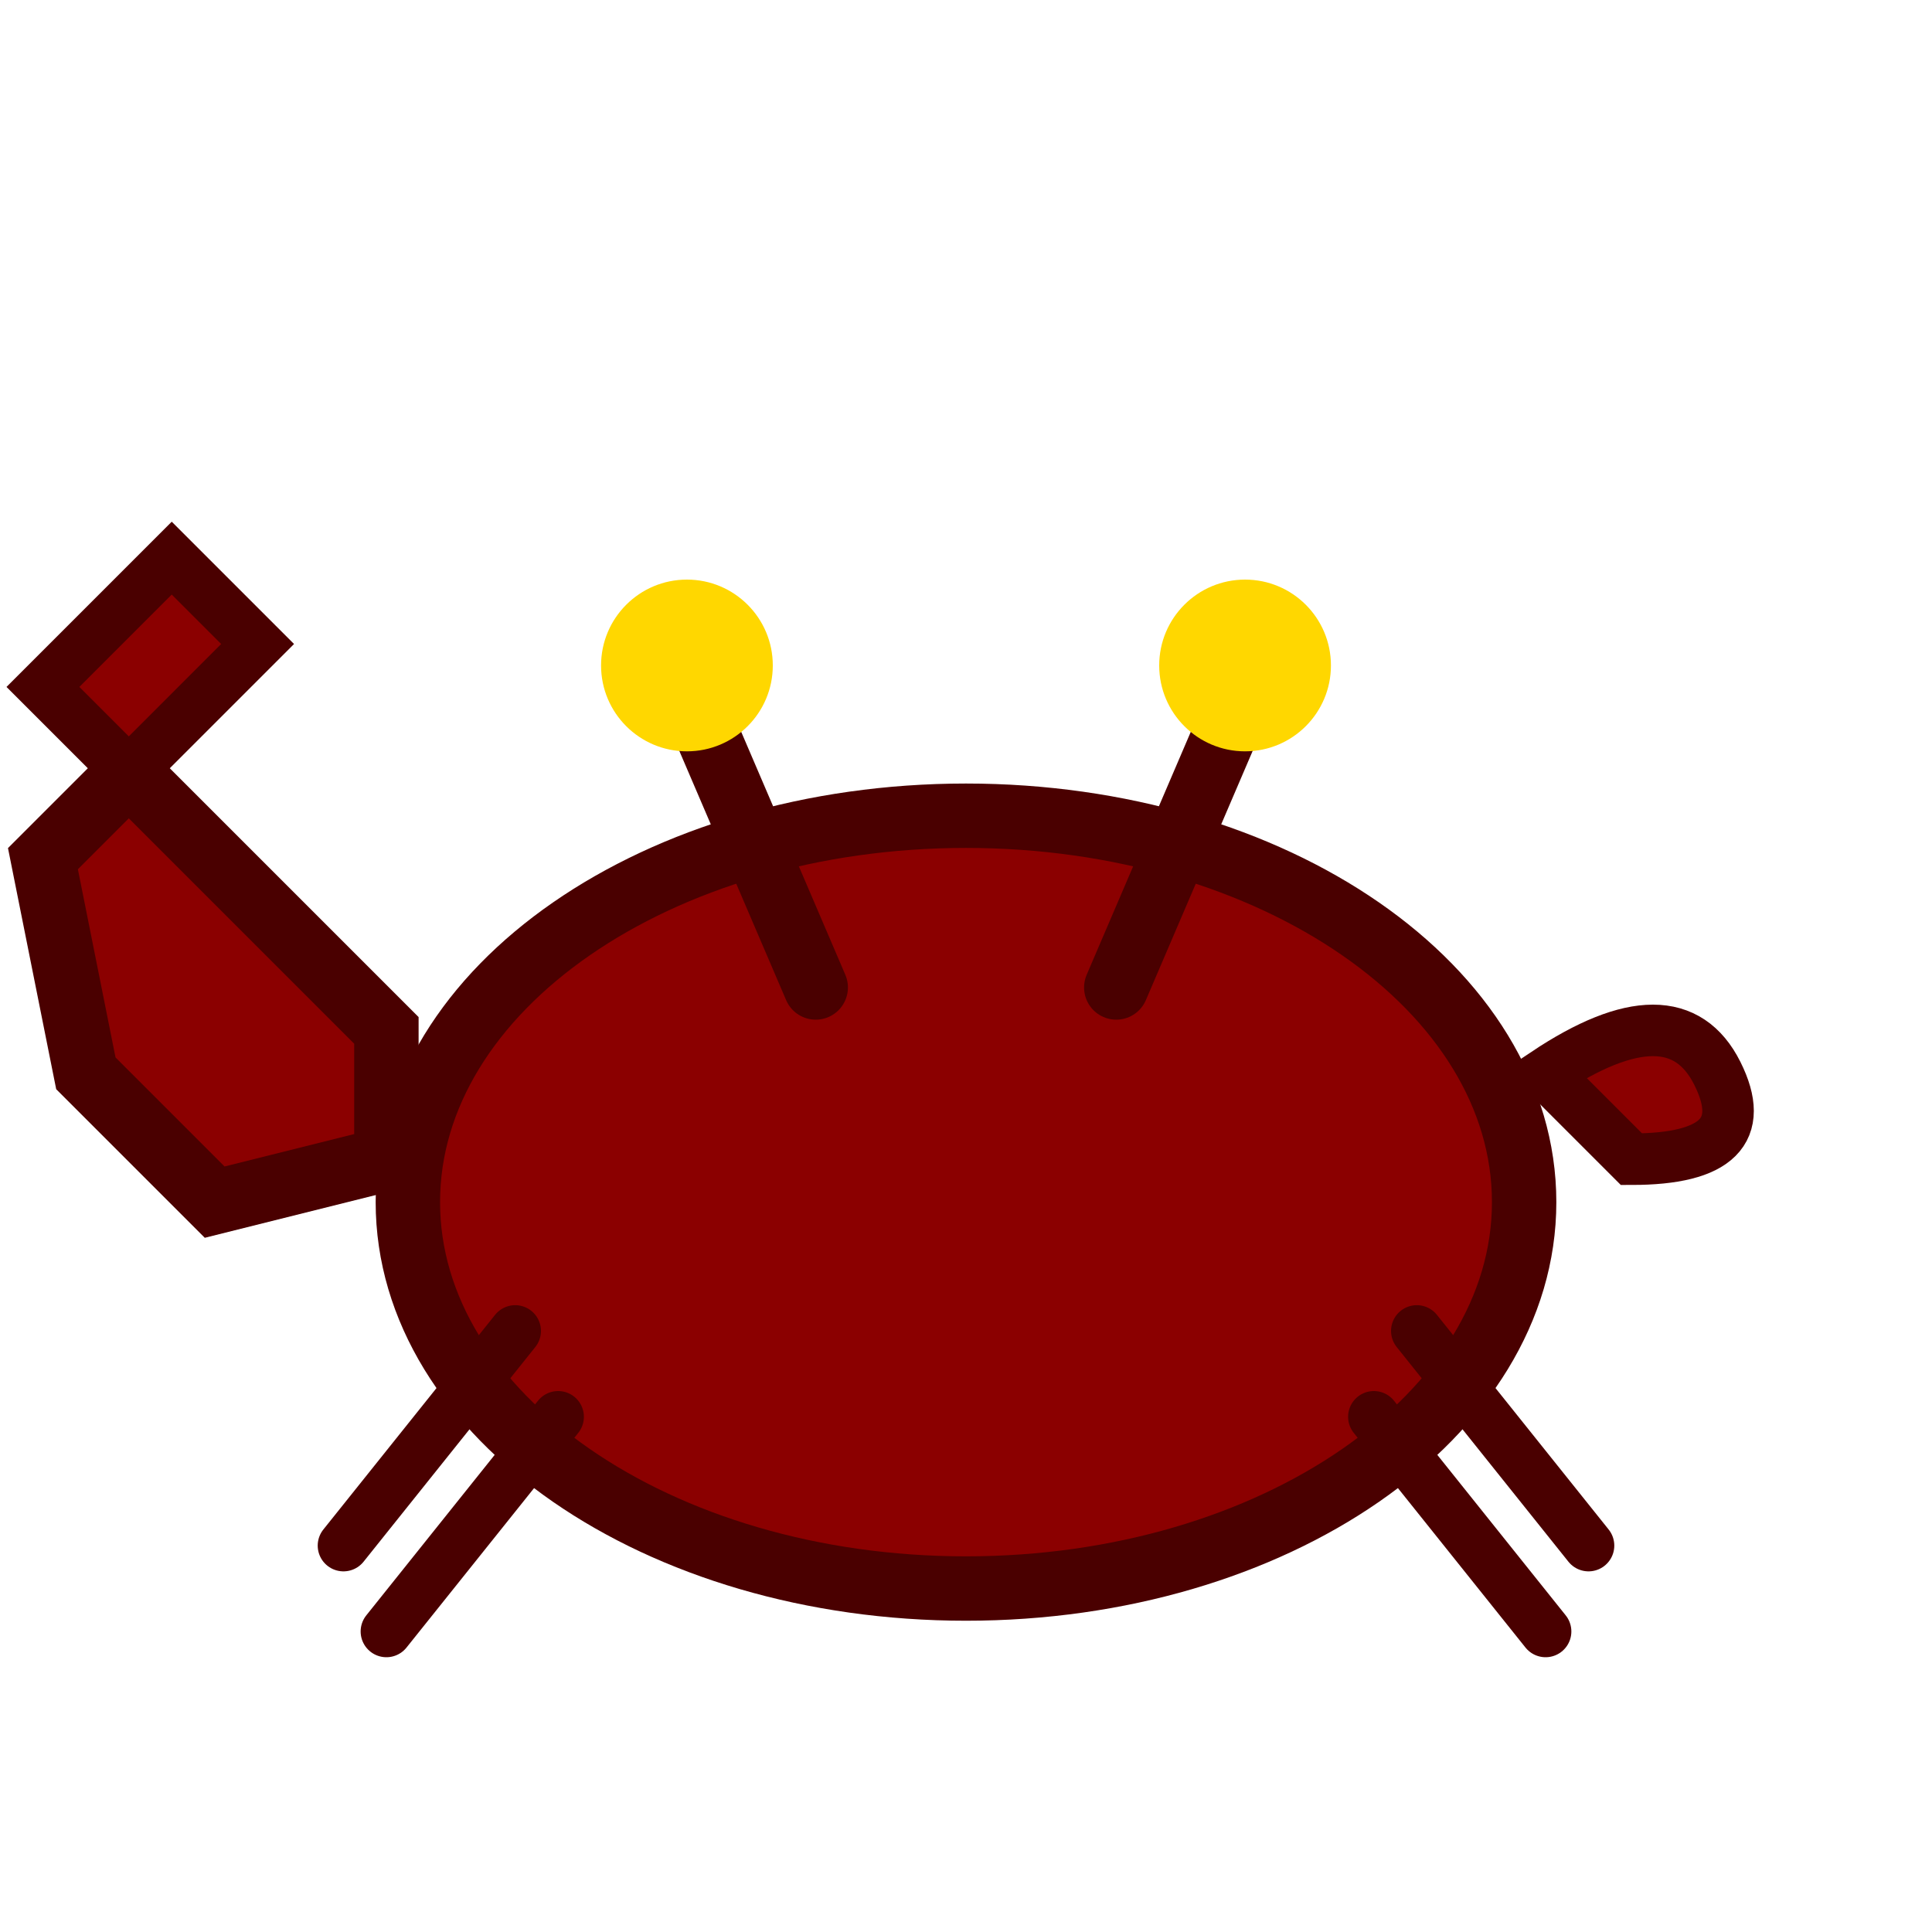
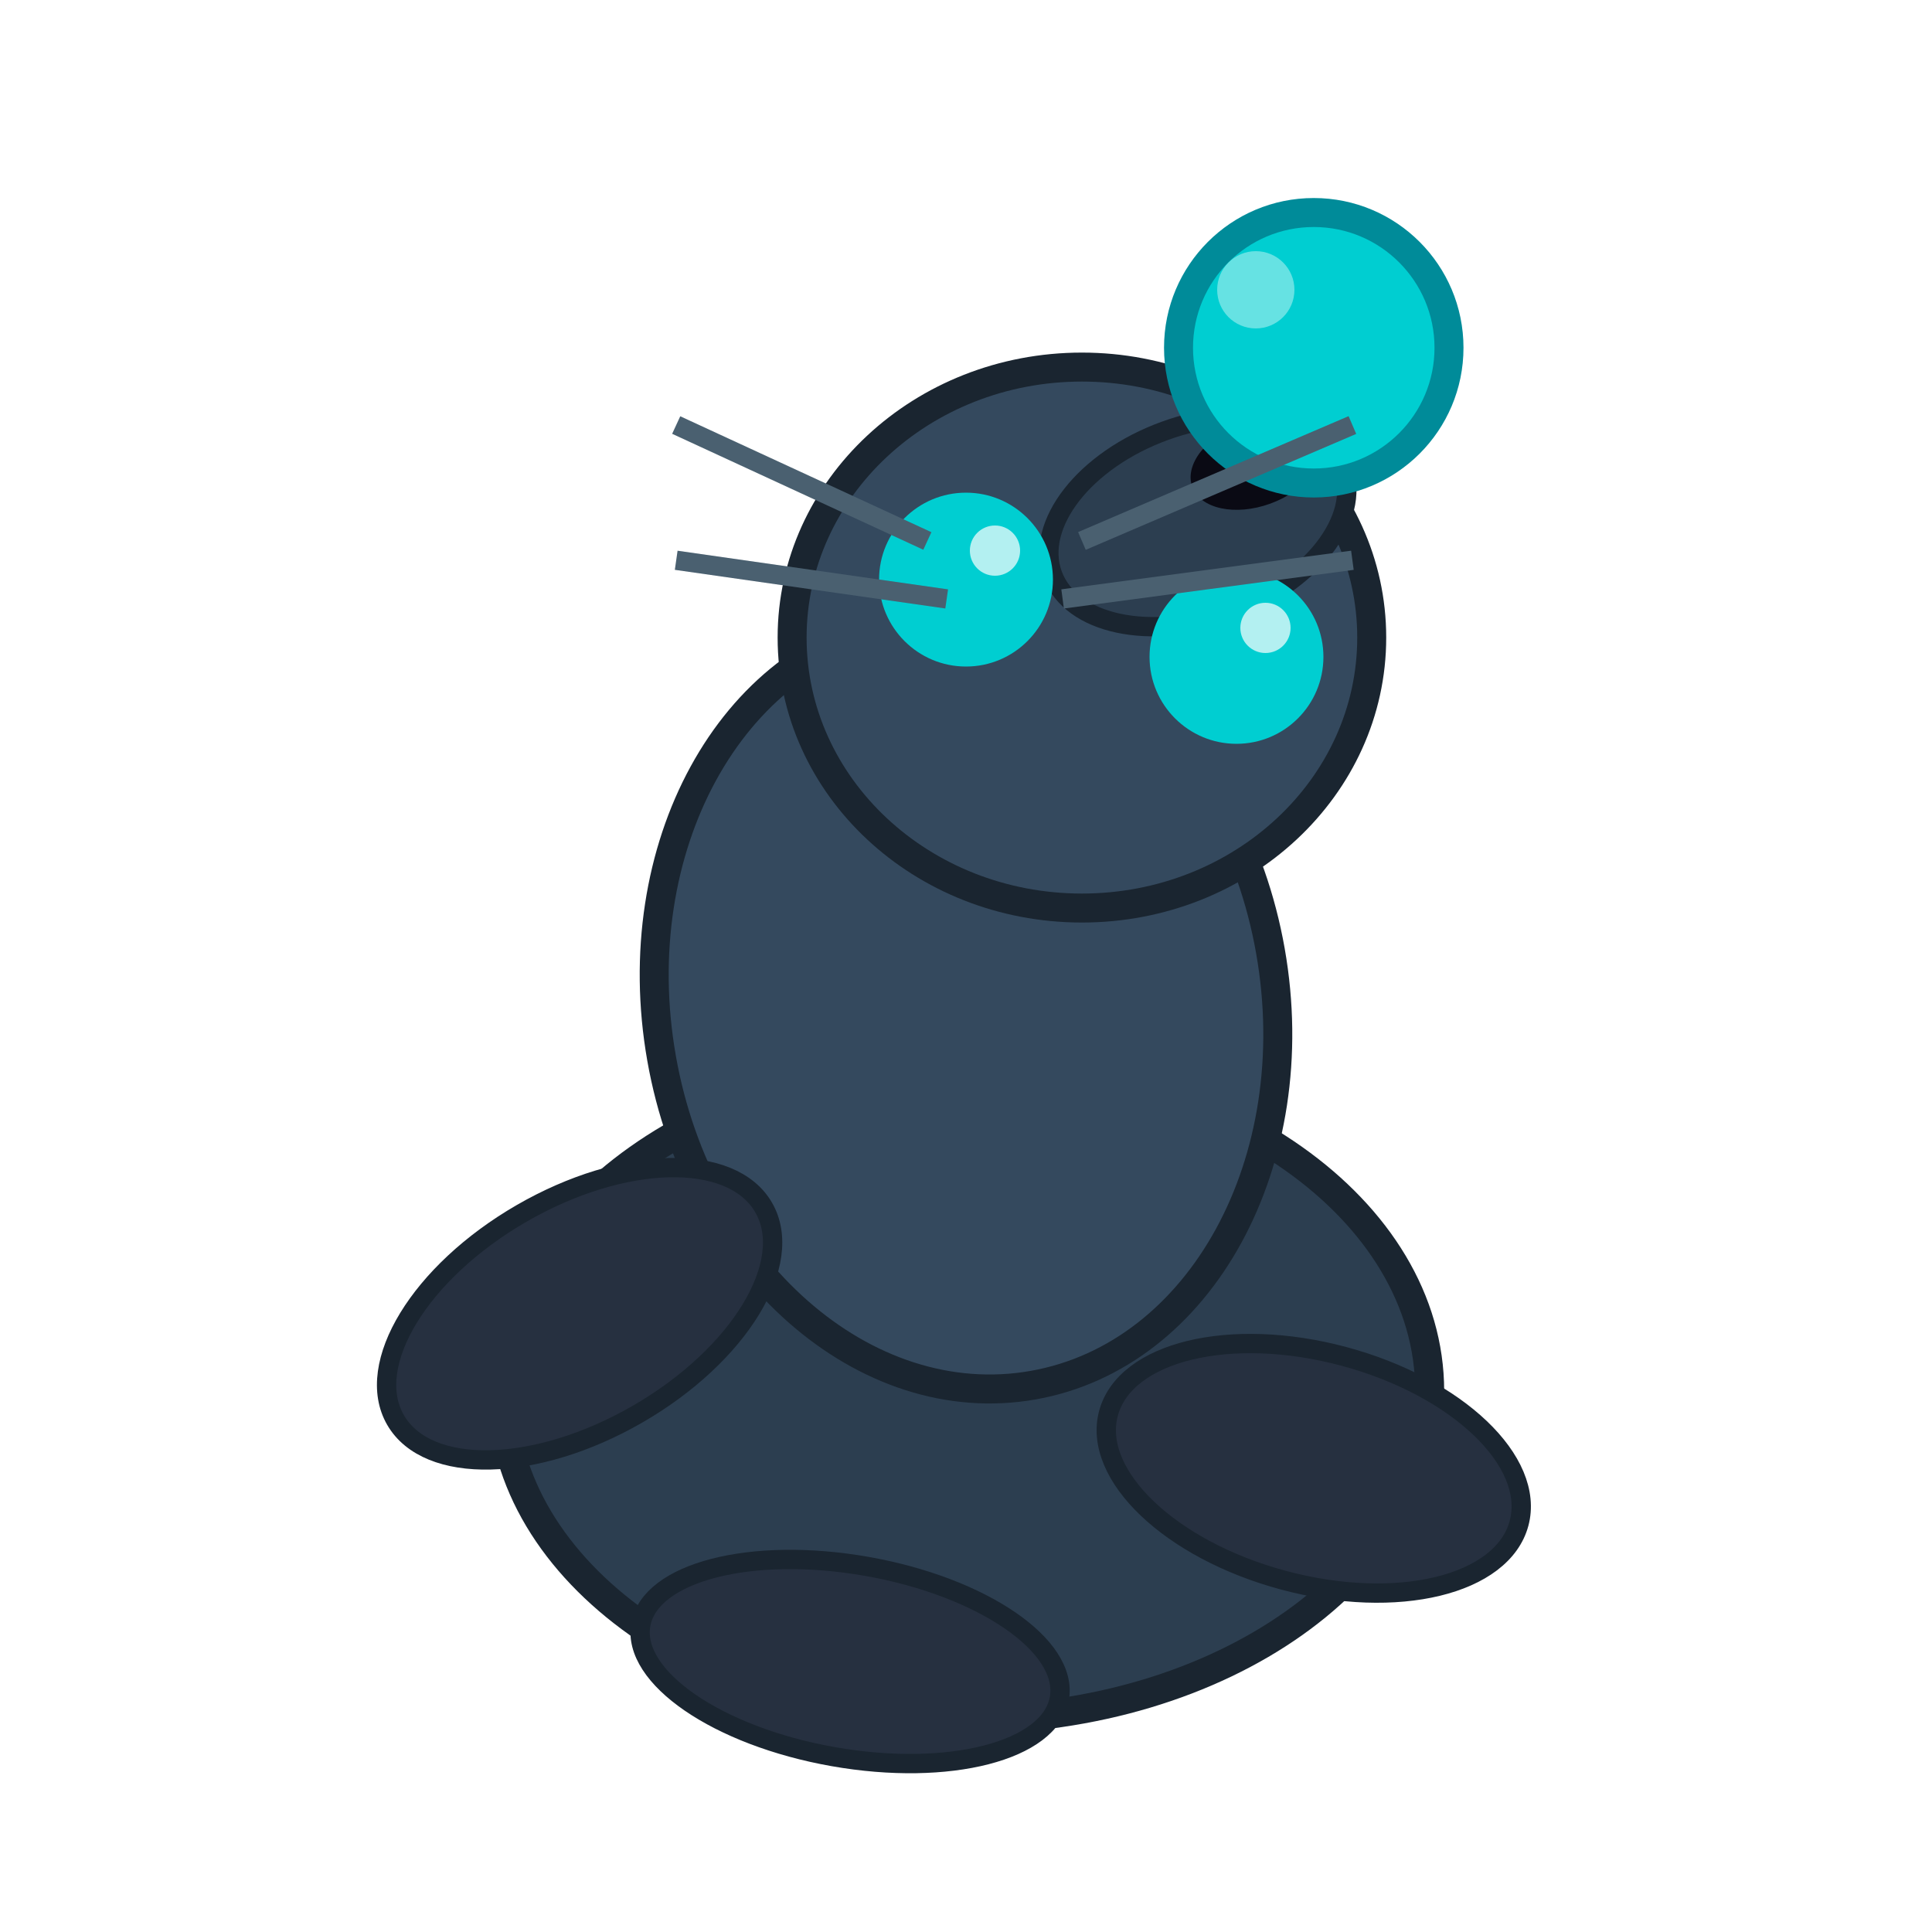
- <svg xmlns="http://www.w3.org/2000/svg" viewBox="0 0 45 45">
-   <ellipse cx="22.5" cy="28" rx="13" ry="9" fill="#8B0000" stroke="#4A0000" stroke-width="1.5" />
-   <line x1="19" y1="23" x2="16" y2="16" stroke="#4A0000" stroke-width="1.5" stroke-linecap="round" />
-   <line x1="26" y1="23" x2="29" y2="16" stroke="#4A0000" stroke-width="1.5" stroke-linecap="round" />
-   <circle cx="16" cy="15.5" r="2" fill="#FFD700" />
-   <circle cx="29" cy="15.5" r="2" fill="#FFD700" />
-   <path d="M9 24 L3 18 L1 20 L2 25 L5 28 L9 27 Z" fill="#8B0000" stroke="#4A0000" stroke-width="1.5" />
-   <path d="M3 18 L6 15 L4 13 L1 16 Z" fill="#8B0000" stroke="#4A0000" stroke-width="1.2" />
-   <path d="M36 25 Q39 23 40 25 Q41 27 38 27 Z" fill="#8B0000" stroke="#4A0000" stroke-width="1.2" />
-   <line x1="12" y1="31" x2="8" y2="36" stroke="#4A0000" stroke-width="1.2" stroke-linecap="round" />
-   <line x1="33" y1="31" x2="37" y2="36" stroke="#4A0000" stroke-width="1.2" stroke-linecap="round" />
-   <line x1="13" y1="33" x2="9" y2="38" stroke="#4A0000" stroke-width="1.2" stroke-linecap="round" />
-   <line x1="32" y1="33" x2="36" y2="38" stroke="#4A0000" stroke-width="1.2" stroke-linecap="round" />
+ <svg xmlns="http://www.w3.org/2000/svg" viewBox="0 0 100 100">
+   <ellipse cx="50" cy="72" rx="24" ry="17" fill="#2C3E50" stroke="#1a2530" stroke-width="1.5" />
+   <ellipse cx="50" cy="52" rx="16" ry="20" fill="#34495E" stroke="#1a2530" stroke-width="1.5" transform="rotate(-10 50 52)" />
+   <ellipse cx="56" cy="33" rx="15" ry="14" fill="#34495E" stroke="#1a2530" stroke-width="1.5" />
+   <ellipse cx="62" cy="27" rx="8" ry="5" fill="#2C3E50" stroke="#1a2530" stroke-width="1" transform="rotate(-20 62 27)" />
+   <ellipse cx="65" cy="24" rx="3.5" ry="2.2" fill="#0a0a14" transform="rotate(-20 65 24)" />
+   <circle cx="50" cy="30" r="4.5" fill="#00CED1" />
+   <circle cx="64" cy="34" r="4.5" fill="#00CED1" />
+   <circle cx="51.5" cy="28.5" r="1.3" fill="rgba(255,255,255,0.7)" />
+   <circle cx="65.5" cy="32.5" r="1.3" fill="rgba(255,255,255,0.7)" />
+   <circle cx="68" cy="18" r="7" fill="#00CED1" stroke="#008B99" stroke-width="1.5" />
+   <circle cx="65" cy="15" r="2" fill="rgba(255,255,255,0.4)" />
+   <ellipse cx="30" cy="68" rx="11" ry="6" fill="#263040" stroke="#1a2530" stroke-width="1" transform="rotate(-30 30 68)" />
+   <ellipse cx="68" cy="76" rx="11" ry="6" fill="#263040" stroke="#1a2530" stroke-width="1" transform="rotate(15 68 76)" />
+   <ellipse cx="44" cy="86" rx="11" ry="5" fill="#263040" stroke="#1a2530" stroke-width="1" transform="rotate(10 44 86)" />
+   <line x1="56" y1="28" x2="70" y2="22" stroke="#4a6070" stroke-width="1" />
+   <line x1="55" y1="31" x2="70" y2="29" stroke="#4a6070" stroke-width="1" />
+   <line x1="48" y1="28" x2="35" y2="22" stroke="#4a6070" stroke-width="1" />
+   <line x1="49" y1="31" x2="35" y2="29" stroke="#4a6070" stroke-width="1" />
</svg>
